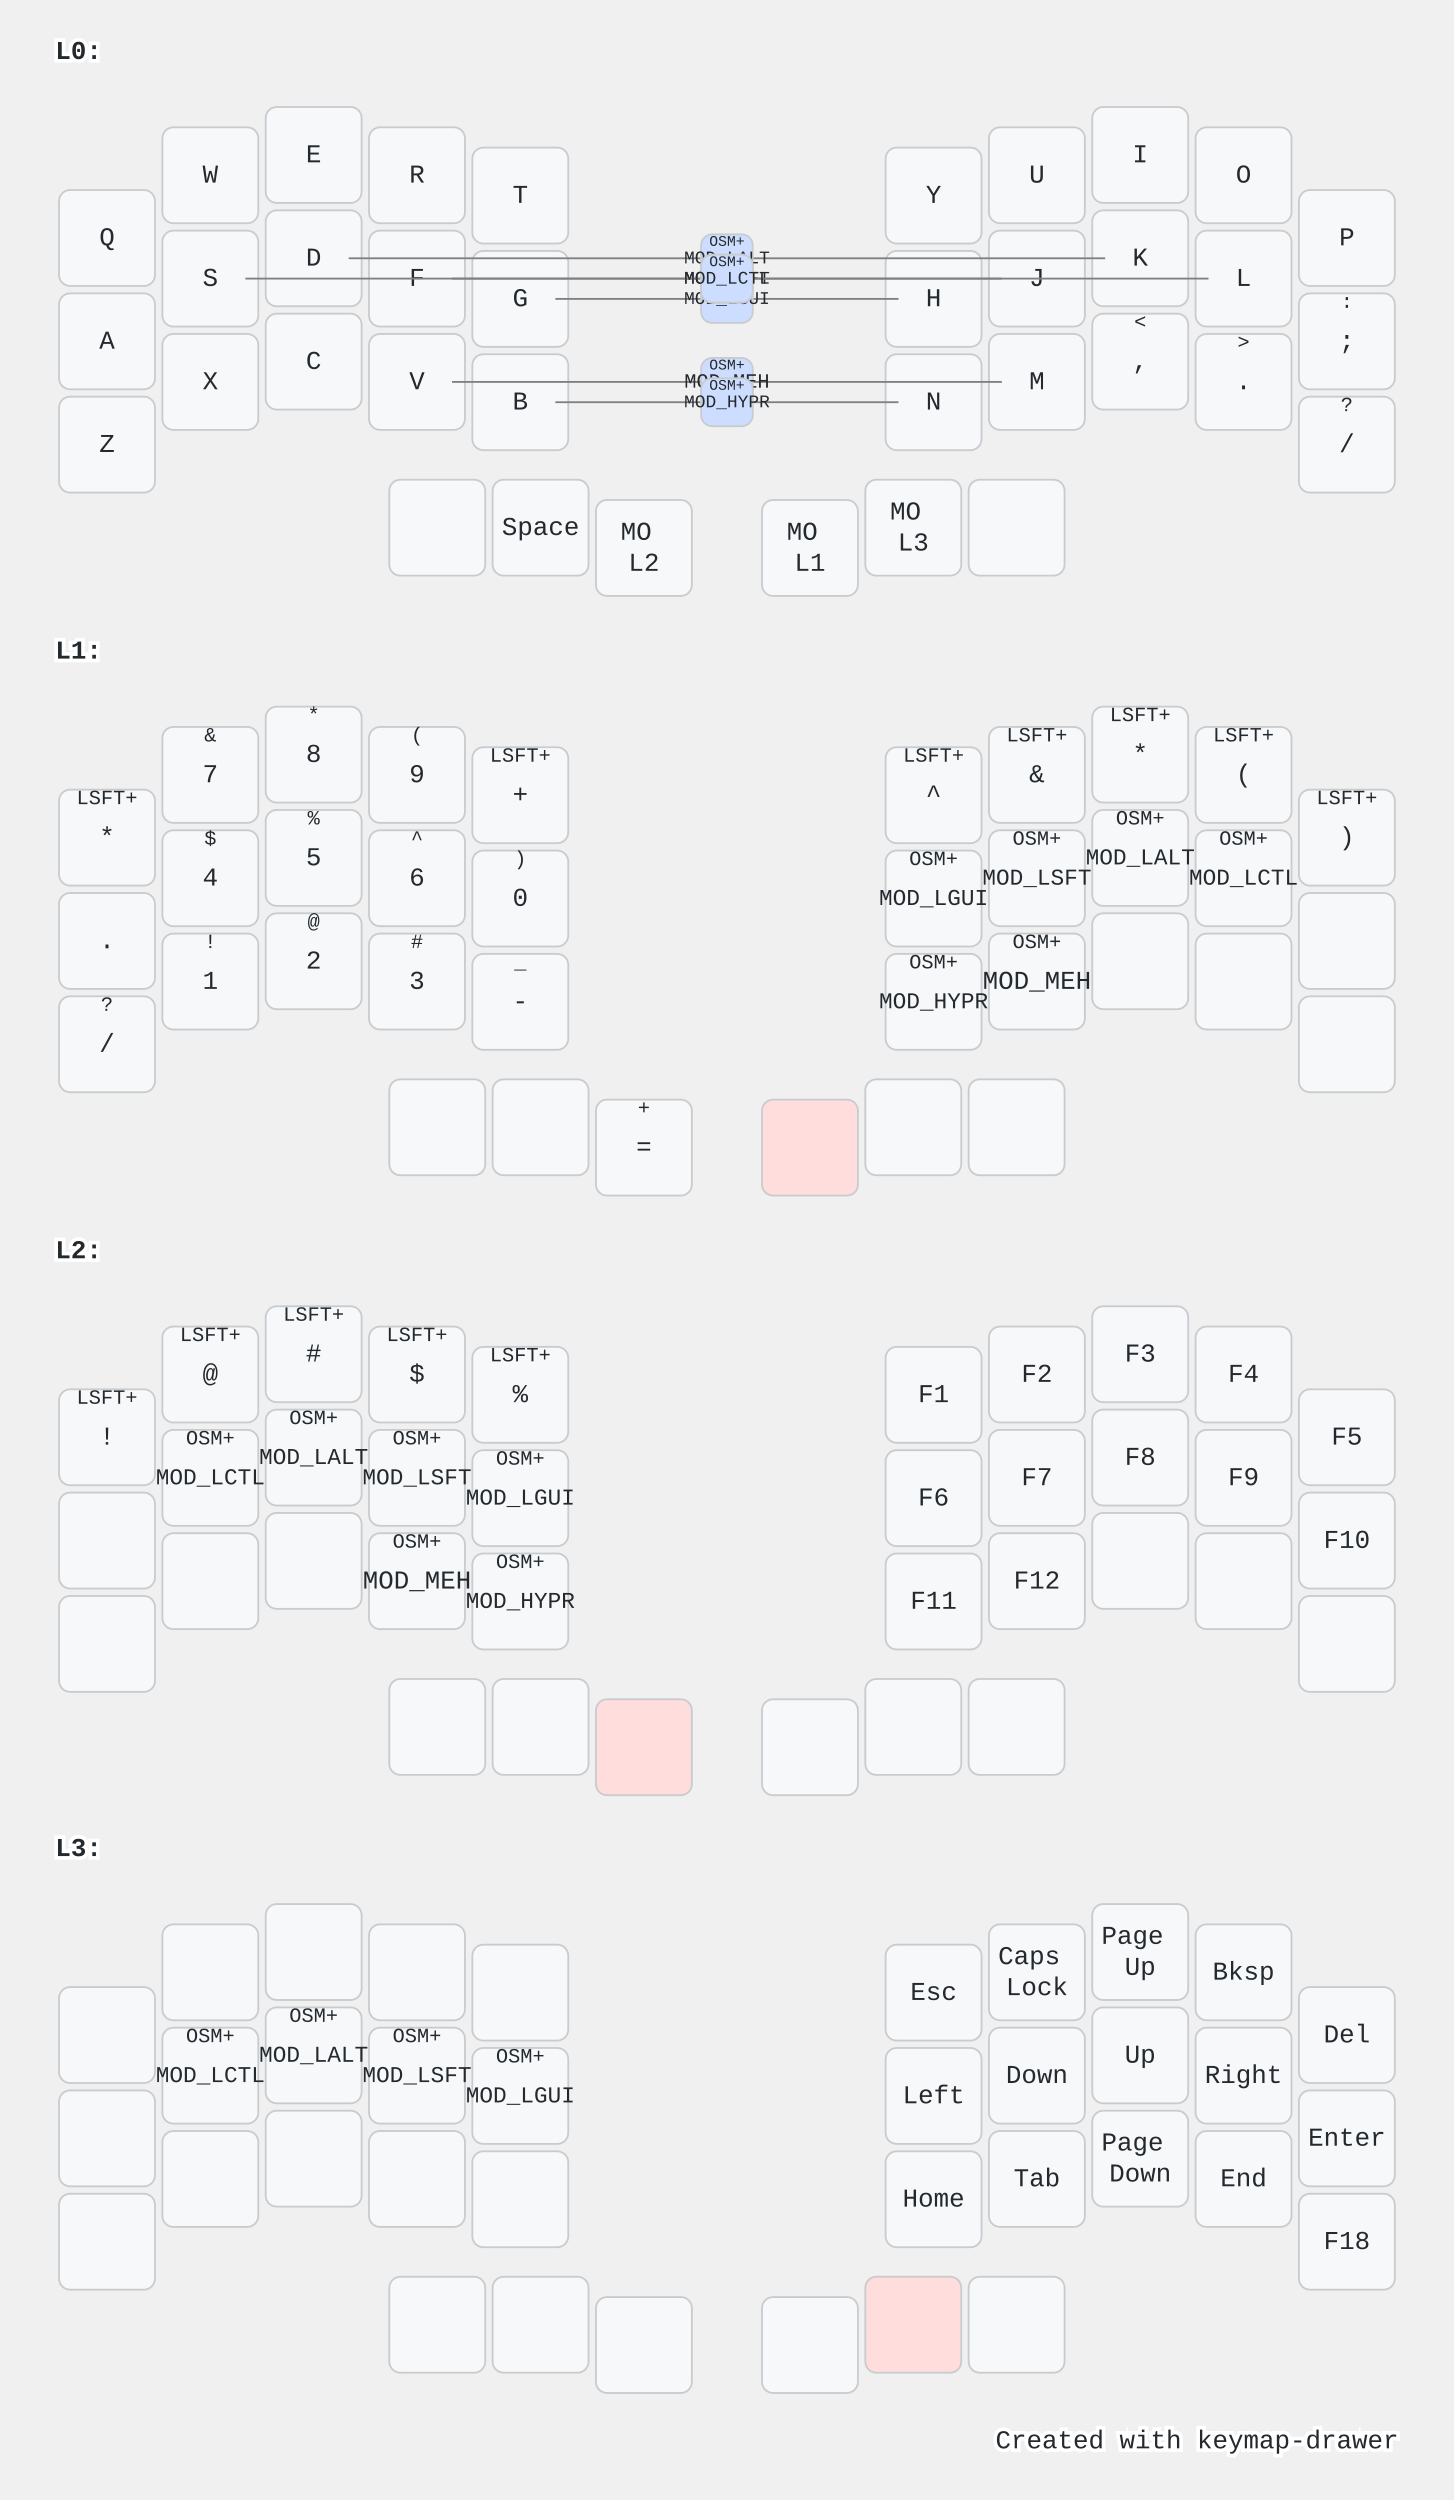
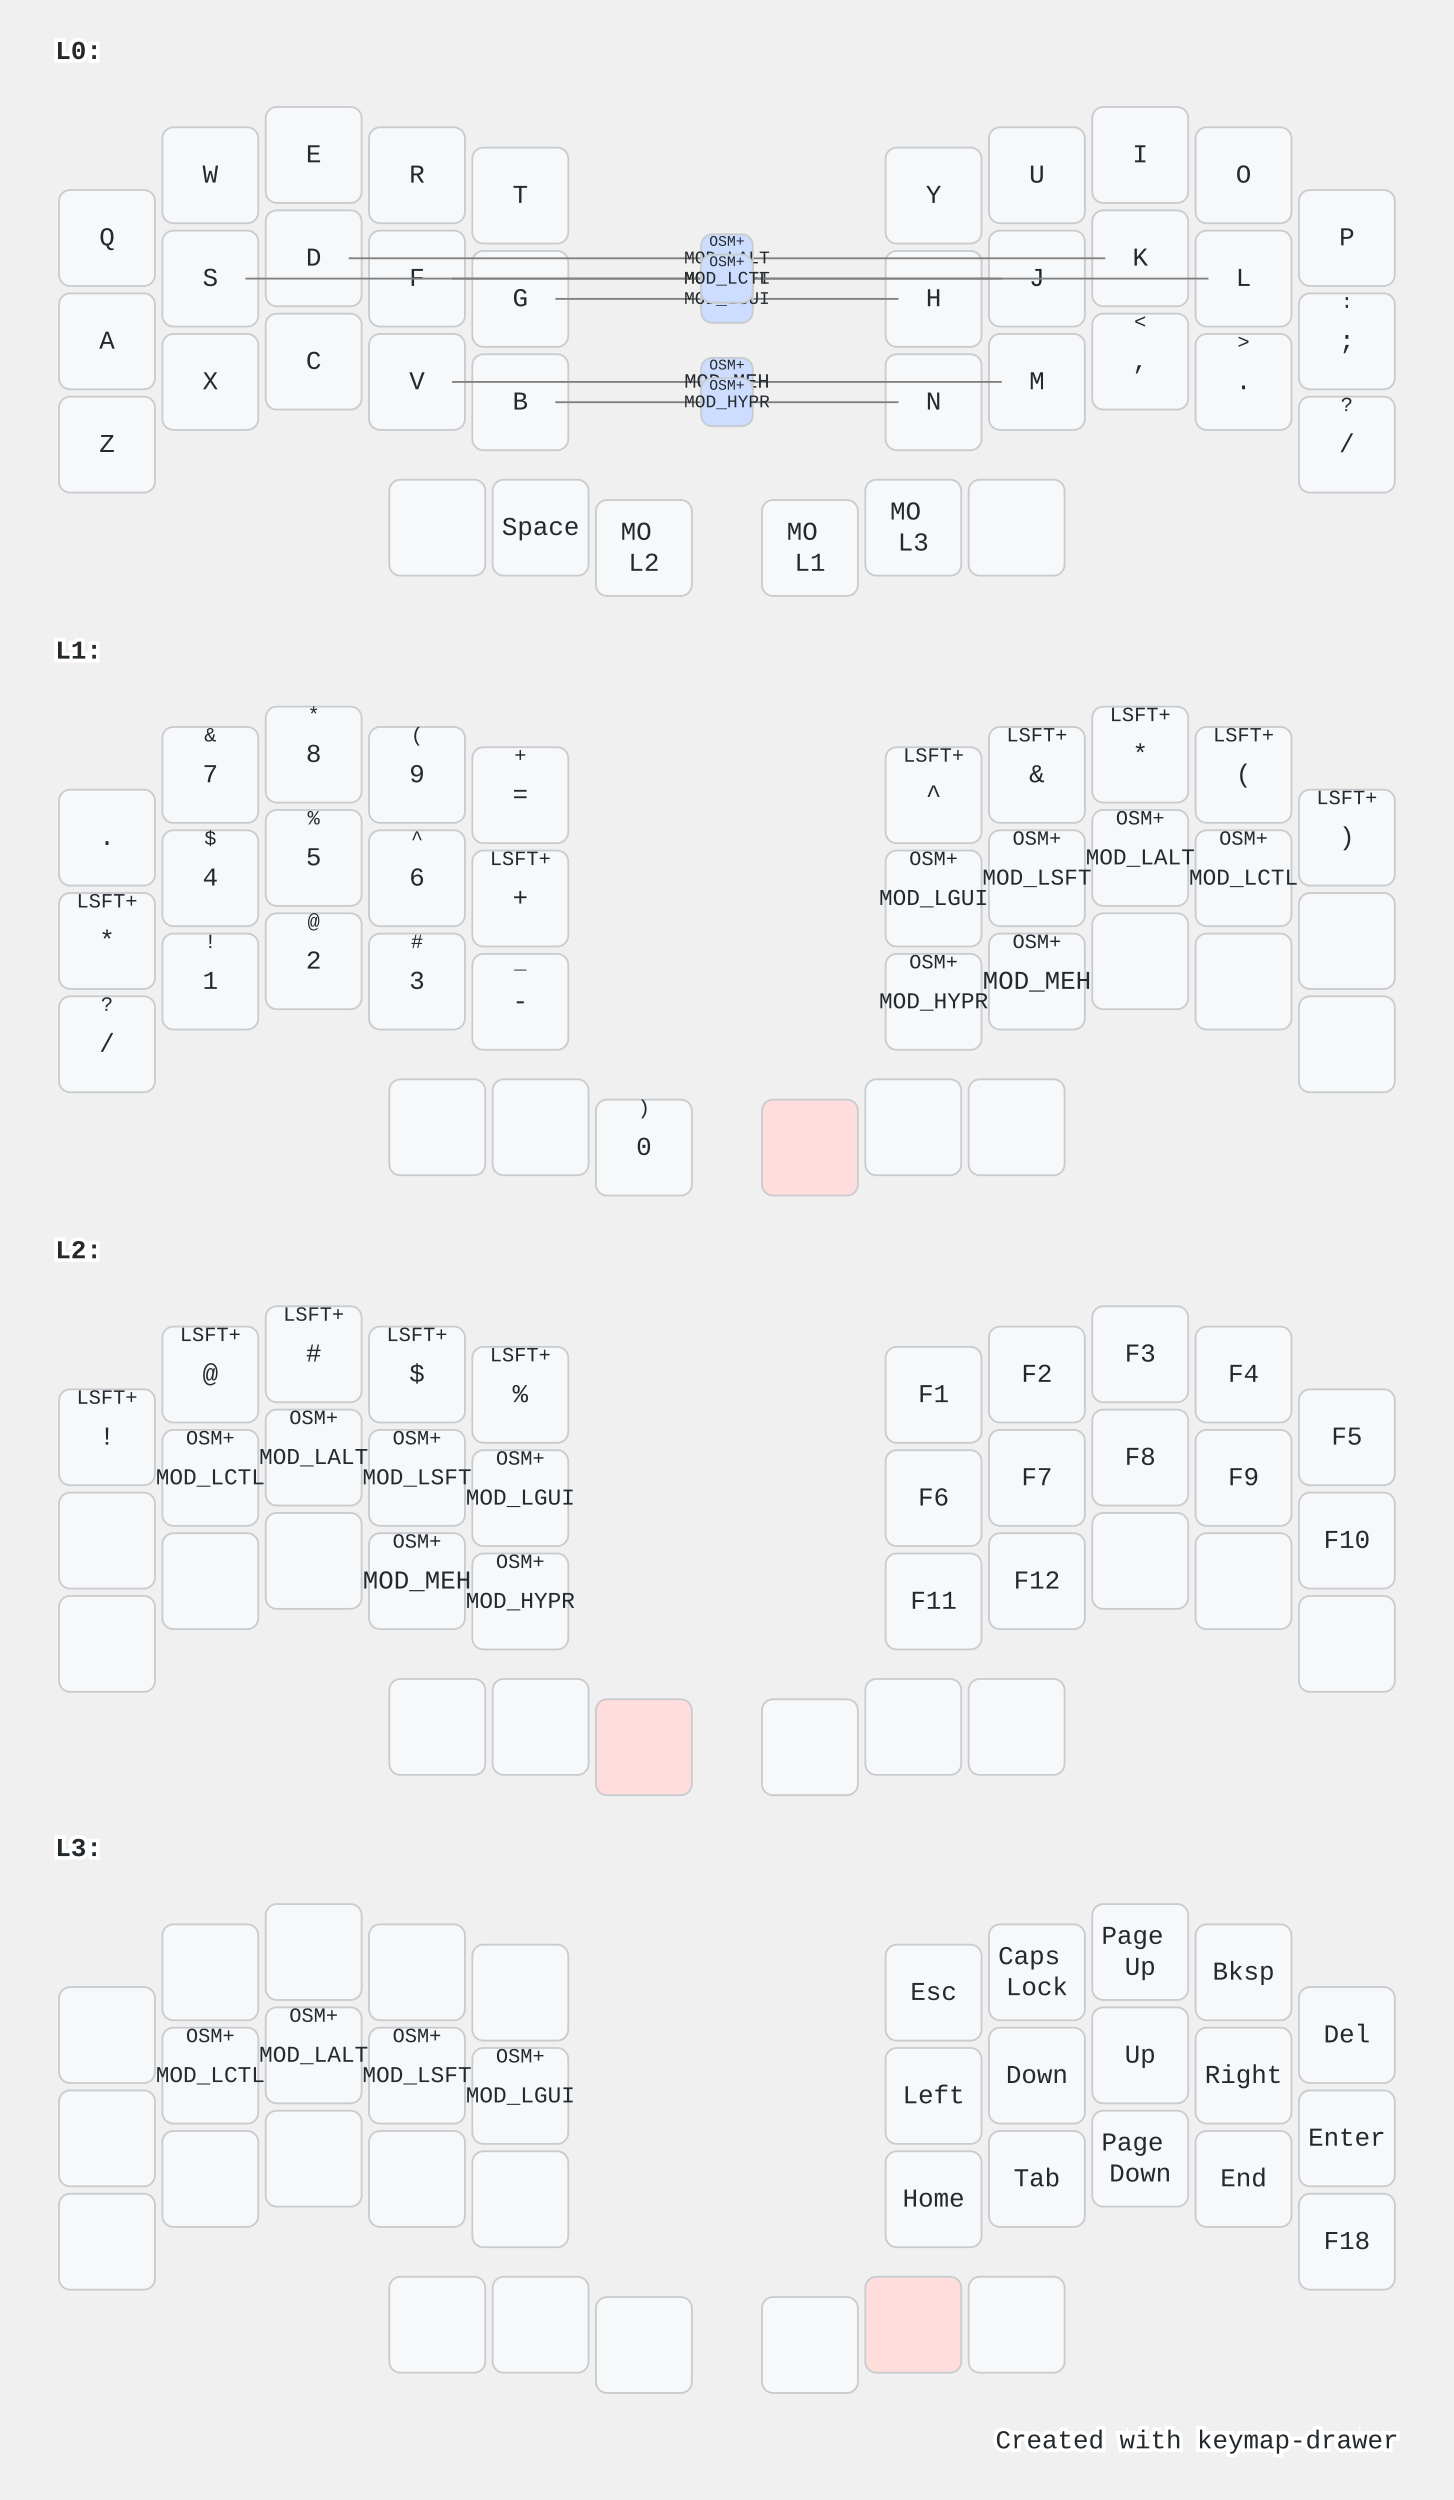
<svg xmlns="http://www.w3.org/2000/svg" width="788" height="1355" viewBox="0 0 788 1355" class="keymap">
  <style>/* inherit to force styles through use tags */
svg path {
    fill: inherit;
}

/* font and background color specifications */
svg.keymap {
    font-family: SFMono-Regular,Consolas,Liberation Mono,Menlo,monospace;
    font-size: 14px;
    font-kerning: normal;
    text-rendering: optimizeLegibility;
    fill: #24292e;
}

/* default key styling */
rect.key {
    fill: #f6f8fa;
}

rect.key, rect.combo {
    stroke: #c9cccf;
    stroke-width: 1;
}

/* default key side styling, only used is draw_key_sides is set */
rect.side {
    filter: brightness(90%);
}

/* color accent for combo boxes */
rect.combo, rect.combo-separate {
    fill: #cdf;
}

/* color accent for held keys */
rect.held, rect.combo.held {
    fill: #fdd;
}

/* color accent for ghost (optional) keys */
rect.ghost, rect.combo.ghost {
    stroke-dasharray: 4, 4;
    stroke-width: 2;
}

text {
    text-anchor: middle;
    dominant-baseline: middle;
}

/* styling for layer labels */
text.label {
    font-weight: bold;
    text-anchor: start;
    stroke: white;
    stroke-width: 4;
    paint-order: stroke;
}

/* styling for optional footer */
text.footer {
    text-anchor: end;
    dominant-baseline: auto;
    stroke: white;
    stroke-width: 4;
    paint-order: stroke;
}

/* styling for combo tap, and key non-tap label text */
text.combo, text.hold, text.shifted, text.left, text.right {
    font-size: 11px;
}

text.hold {
    text-anchor: middle;
    dominant-baseline: auto;
}

text.shifted {
    text-anchor: middle;
    dominant-baseline: hanging;
}

text.left {
    text-anchor: start;
}

text.right {
    text-anchor: end;
}

text.layer-activator {
    text-decoration: underline;
}

/* styling for hold/shifted label text in combo box */
text.combo.hold, text.combo.shifted, text.combo.left, text.combo.right {
    font-size: 8px;
}

/* lighter symbol for transparent keys */
text.trans {
    fill: #7b7e81;
}

/* styling for combo dendrons */
path.combo {
    stroke-width: 1;
    stroke: gray;
    fill: none;
}

/* Start Tabler Icons Cleanup */
/* cannot use height/width with glyphs */
.icon-tabler &gt; path {
    fill: inherit;
    stroke: inherit;
    stroke-width: 2;
}
/* hide tabler's default box */
.icon-tabler &gt; path[stroke="none"][fill="none"] {
    visibility: hidden;
}
/* End Tabler Icons Cleanup */

@media (prefers-color-scheme: dark) {
svg.keymap { fill: #d1d6db; }
rect.key { fill: #3f4750; }
rect.key, rect.combo { stroke: #60666c; }
rect.combo, rect.combo-separate { fill: #1f3d7a; }
rect.held, rect.combo.held { fill: #854747; }
text.label, text.footer { stroke: black; }
text.trans { fill: #7e8184; }
path.combo { stroke: #7f7f7f; }

}</style>
  <g transform="translate(30, 0)" class="layer-L0">
    <text x="0" y="28" class="label" id="L0">L0:</text>
    <g transform="translate(0, 56)">
      <g transform="translate(28, 73)" class="key keypos-0">
        <rect rx="6" ry="6" x="-26" y="-26" width="52" height="52" class="key" />
        <text x="0" y="0" class="key tap">Q</text>
      </g>
      <g transform="translate(84, 39)" class="key keypos-1">
        <rect rx="6" ry="6" x="-26" y="-26" width="52" height="52" class="key" />
        <text x="0" y="0" class="key tap">W</text>
      </g>
      <g transform="translate(140, 28)" class="key keypos-2">
        <rect rx="6" ry="6" x="-26" y="-26" width="52" height="52" class="key" />
        <text x="0" y="0" class="key tap">E</text>
      </g>
      <g transform="translate(196, 39)" class="key keypos-3">
        <rect rx="6" ry="6" x="-26" y="-26" width="52" height="52" class="key" />
        <text x="0" y="0" class="key tap">R</text>
      </g>
      <g transform="translate(252, 50)" class="key keypos-4">
        <rect rx="6" ry="6" x="-26" y="-26" width="52" height="52" class="key" />
        <text x="0" y="0" class="key tap">T</text>
      </g>
      <g transform="translate(476, 50)" class="key keypos-5">
        <rect rx="6" ry="6" x="-26" y="-26" width="52" height="52" class="key" />
        <text x="0" y="0" class="key tap">Y</text>
      </g>
      <g transform="translate(532, 39)" class="key keypos-6">
        <rect rx="6" ry="6" x="-26" y="-26" width="52" height="52" class="key" />
        <text x="0" y="0" class="key tap">U</text>
      </g>
      <g transform="translate(588, 28)" class="key keypos-7">
        <rect rx="6" ry="6" x="-26" y="-26" width="52" height="52" class="key" />
        <text x="0" y="0" class="key tap">I</text>
      </g>
      <g transform="translate(644, 39)" class="key keypos-8">
        <rect rx="6" ry="6" x="-26" y="-26" width="52" height="52" class="key" />
        <text x="0" y="0" class="key tap">O</text>
      </g>
      <g transform="translate(700, 73)" class="key keypos-9">
        <rect rx="6" ry="6" x="-26" y="-26" width="52" height="52" class="key" />
        <text x="0" y="0" class="key tap">P</text>
      </g>
      <g transform="translate(28, 129)" class="key keypos-10">
        <rect rx="6" ry="6" x="-26" y="-26" width="52" height="52" class="key" />
        <text x="0" y="0" class="key tap">A</text>
      </g>
      <g transform="translate(84, 95)" class="key keypos-11">
        <rect rx="6" ry="6" x="-26" y="-26" width="52" height="52" class="key" />
        <text x="0" y="0" class="key tap">S</text>
      </g>
      <g transform="translate(140, 84)" class="key keypos-12">
        <rect rx="6" ry="6" x="-26" y="-26" width="52" height="52" class="key" />
        <text x="0" y="0" class="key tap">D</text>
      </g>
      <g transform="translate(196, 95)" class="key keypos-13">
        <rect rx="6" ry="6" x="-26" y="-26" width="52" height="52" class="key" />
        <text x="0" y="0" class="key tap">F</text>
      </g>
      <g transform="translate(252, 106)" class="key keypos-14">
        <rect rx="6" ry="6" x="-26" y="-26" width="52" height="52" class="key" />
        <text x="0" y="0" class="key tap">G</text>
      </g>
      <g transform="translate(476, 106)" class="key keypos-15">
        <rect rx="6" ry="6" x="-26" y="-26" width="52" height="52" class="key" />
        <text x="0" y="0" class="key tap">H</text>
      </g>
      <g transform="translate(532, 95)" class="key keypos-16">
        <rect rx="6" ry="6" x="-26" y="-26" width="52" height="52" class="key" />
        <text x="0" y="0" class="key tap">J</text>
      </g>
      <g transform="translate(588, 84)" class="key keypos-17">
        <rect rx="6" ry="6" x="-26" y="-26" width="52" height="52" class="key" />
        <text x="0" y="0" class="key tap">K</text>
      </g>
      <g transform="translate(644, 95)" class="key keypos-18">
        <rect rx="6" ry="6" x="-26" y="-26" width="52" height="52" class="key" />
        <text x="0" y="0" class="key tap">L</text>
      </g>
      <g transform="translate(700, 129)" class="key keypos-19">
        <rect rx="6" ry="6" x="-26" y="-26" width="52" height="52" class="key" />
        <text x="0" y="0" class="key tap">;</text>
        <text x="0" y="-24" class="key shifted">:</text>
      </g>
      <g transform="translate(28, 185)" class="key keypos-20">
        <rect rx="6" ry="6" x="-26" y="-26" width="52" height="52" class="key" />
        <text x="0" y="0" class="key tap">Z</text>
      </g>
      <g transform="translate(84, 151)" class="key keypos-21">
        <rect rx="6" ry="6" x="-26" y="-26" width="52" height="52" class="key" />
        <text x="0" y="0" class="key tap">X</text>
      </g>
      <g transform="translate(140, 140)" class="key keypos-22">
        <rect rx="6" ry="6" x="-26" y="-26" width="52" height="52" class="key" />
        <text x="0" y="0" class="key tap">C</text>
      </g>
      <g transform="translate(196, 151)" class="key keypos-23">
        <rect rx="6" ry="6" x="-26" y="-26" width="52" height="52" class="key" />
        <text x="0" y="0" class="key tap">V</text>
      </g>
      <g transform="translate(252, 162)" class="key keypos-24">
        <rect rx="6" ry="6" x="-26" y="-26" width="52" height="52" class="key" />
        <text x="0" y="0" class="key tap">B</text>
      </g>
      <g transform="translate(476, 162)" class="key keypos-25">
        <rect rx="6" ry="6" x="-26" y="-26" width="52" height="52" class="key" />
        <text x="0" y="0" class="key tap">N</text>
      </g>
      <g transform="translate(532, 151)" class="key keypos-26">
        <rect rx="6" ry="6" x="-26" y="-26" width="52" height="52" class="key" />
        <text x="0" y="0" class="key tap">M</text>
      </g>
      <g transform="translate(588, 140)" class="key keypos-27">
        <rect rx="6" ry="6" x="-26" y="-26" width="52" height="52" class="key" />
        <text x="0" y="0" class="key tap">,</text>
        <text x="0" y="-24" class="key shifted">&lt;</text>
      </g>
      <g transform="translate(644, 151)" class="key keypos-28">
        <rect rx="6" ry="6" x="-26" y="-26" width="52" height="52" class="key" />
        <text x="0" y="0" class="key tap">.</text>
        <text x="0" y="-24" class="key shifted">&gt;</text>
      </g>
      <g transform="translate(700, 185)" class="key keypos-29">
        <rect rx="6" ry="6" x="-26" y="-26" width="52" height="52" class="key" />
        <text x="0" y="0" class="key tap">/</text>
        <text x="0" y="-24" class="key shifted">?</text>
      </g>
      <g transform="translate(207, 230)" class="key keypos-30">
        <rect rx="6" ry="6" x="-26" y="-26" width="52" height="52" class="key" />
      </g>
      <g transform="translate(263, 230)" class="key keypos-31">
        <rect rx="6" ry="6" x="-26" y="-26" width="52" height="52" class="key" />
        <text x="0" y="0" class="key tap">Space</text>
      </g>
      <g transform="translate(319, 241)" class="key keypos-32">
        <rect rx="6" ry="6" x="-26" y="-26" width="52" height="52" class="key" />
        <text x="0" y="0" class="key tap">
          <tspan x="0" dy="-0.6em">MO</tspan>
          <tspan x="0" dy="1.2em">L2</tspan>
        </text>
      </g>
      <g transform="translate(409, 241)" class="key keypos-33">
        <rect rx="6" ry="6" x="-26" y="-26" width="52" height="52" class="key" />
        <text x="0" y="0" class="key tap">
          <tspan x="0" dy="-0.6em">MO</tspan>
          <tspan x="0" dy="1.2em">L1</tspan>
        </text>
      </g>
      <g transform="translate(465, 230)" class="key keypos-34">
        <rect rx="6" ry="6" x="-26" y="-26" width="52" height="52" class="key" />
        <text x="0" y="0" class="key tap">
          <tspan x="0" dy="-0.6em">MO</tspan>
          <tspan x="0" dy="1.2em">L3</tspan>
        </text>
      </g>
      <g transform="translate(521, 230)" class="key keypos-35">
        <rect rx="6" ry="6" x="-26" y="-26" width="52" height="52" class="key" />
      </g>
      <g class="combo combopos-0">
        <path d="M364,106 l-93,0" class="combo" />
        <path d="M364,106 l93,0" class="combo" />
        <rect rx="6" ry="6" x="350" y="93" width="28" height="26" class="combo" />
        <text x="364" y="106" class="combo tap">
          <tspan style="font-size: 88%">MOD_LGUI</tspan>
        </text>
        <text x="364" y="95" class="combo shifted">OSM+</text>
      </g>
      <g class="combo combopos-1">
        <path d="M364,95 l-149,0" class="combo" />
        <path d="M364,95 l149,0" class="combo" />
        <rect rx="6" ry="6" x="350" y="82" width="28" height="26" class="combo" />
        <text x="364" y="95" class="combo tap">
          <tspan style="font-size: 88%">MOD_LSFT</tspan>
        </text>
        <text x="364" y="84" class="combo shifted">OSM+</text>
      </g>
      <g class="combo combopos-2">
        <path d="M364,84 l-205,0" class="combo" />
        <path d="M364,84 l205,0" class="combo" />
        <rect rx="6" ry="6" x="350" y="71" width="28" height="26" class="combo" />
        <text x="364" y="84" class="combo tap">
          <tspan style="font-size: 88%">MOD_LALT</tspan>
        </text>
        <text x="364" y="73" class="combo shifted">OSM+</text>
      </g>
      <g class="combo combopos-3">
        <path d="M364,95 l261,0" class="combo" />
        <path d="M364,95 l-261,0" class="combo" />
        <rect rx="6" ry="6" x="350" y="82" width="28" height="26" class="combo" />
        <text x="364" y="95" class="combo tap">
          <tspan style="font-size: 88%">MOD_LCTL</tspan>
        </text>
        <text x="364" y="84" class="combo shifted">OSM+</text>
      </g>
      <g class="combo combopos-4">
        <path d="M364,151 l-149,0" class="combo" />
        <path d="M364,151 l149,0" class="combo" />
        <rect rx="6" ry="6" x="350" y="138" width="28" height="26" class="combo" />
        <text x="364" y="151" class="combo tap">MOD_MEH</text>
        <text x="364" y="140" class="combo shifted">OSM+</text>
      </g>
      <g class="combo combopos-5">
        <path d="M364,162 l-93,0" class="combo" />
        <path d="M364,162 l93,0" class="combo" />
        <rect rx="6" ry="6" x="350" y="149" width="28" height="26" class="combo" />
        <text x="364" y="162" class="combo tap">
          <tspan style="font-size: 88%">MOD_HYPR</tspan>
        </text>
        <text x="364" y="151" class="combo shifted">OSM+</text>
      </g>
    </g>
  </g>
  <g transform="translate(30, 325)" class="layer-L1">
    <text x="0" y="28" class="label" id="L1">L1:</text>
    <g transform="translate(0, 56)">
      <g transform="translate(28, 73)" class="key keypos-0">
        <rect rx="6" ry="6" x="-26" y="-26" width="52" height="52" class="key" />
-         <text x="0" y="0" class="key tap">*</text>
-         <text x="0" y="-24" class="key shifted">LSFT+</text>
+         <text x="0" y="0" class="key tap">.</text>
      </g>
      <g transform="translate(84, 39)" class="key keypos-1">
        <rect rx="6" ry="6" x="-26" y="-26" width="52" height="52" class="key" />
        <text x="0" y="0" class="key tap">7</text>
        <text x="0" y="-24" class="key shifted">&amp;</text>
      </g>
      <g transform="translate(140, 28)" class="key keypos-2">
        <rect rx="6" ry="6" x="-26" y="-26" width="52" height="52" class="key" />
        <text x="0" y="0" class="key tap">8</text>
        <text x="0" y="-24" class="key shifted">*</text>
      </g>
      <g transform="translate(196, 39)" class="key keypos-3">
        <rect rx="6" ry="6" x="-26" y="-26" width="52" height="52" class="key" />
        <text x="0" y="0" class="key tap">9</text>
        <text x="0" y="-24" class="key shifted">(</text>
      </g>
      <g transform="translate(252, 50)" class="key keypos-4">
        <rect rx="6" ry="6" x="-26" y="-26" width="52" height="52" class="key" />
-         <text x="0" y="0" class="key tap">+</text>
-         <text x="0" y="-24" class="key shifted">LSFT+</text>
+         <text x="0" y="0" class="key tap">=</text>
+         <text x="0" y="-24" class="key shifted">+</text>
      </g>
      <g transform="translate(476, 50)" class="key keypos-5">
        <rect rx="6" ry="6" x="-26" y="-26" width="52" height="52" class="key" />
        <text x="0" y="0" class="key tap">^</text>
        <text x="0" y="-24" class="key shifted">LSFT+</text>
      </g>
      <g transform="translate(532, 39)" class="key keypos-6">
        <rect rx="6" ry="6" x="-26" y="-26" width="52" height="52" class="key" />
        <text x="0" y="0" class="key tap">&amp;</text>
        <text x="0" y="-24" class="key shifted">LSFT+</text>
      </g>
      <g transform="translate(588, 28)" class="key keypos-7">
        <rect rx="6" ry="6" x="-26" y="-26" width="52" height="52" class="key" />
        <text x="0" y="0" class="key tap">*</text>
        <text x="0" y="-24" class="key shifted">LSFT+</text>
      </g>
      <g transform="translate(644, 39)" class="key keypos-8">
        <rect rx="6" ry="6" x="-26" y="-26" width="52" height="52" class="key" />
        <text x="0" y="0" class="key tap">(</text>
        <text x="0" y="-24" class="key shifted">LSFT+</text>
      </g>
      <g transform="translate(700, 73)" class="key keypos-9">
        <rect rx="6" ry="6" x="-26" y="-26" width="52" height="52" class="key" />
        <text x="0" y="0" class="key tap">)</text>
        <text x="0" y="-24" class="key shifted">LSFT+</text>
      </g>
      <g transform="translate(28, 129)" class="key keypos-10">
        <rect rx="6" ry="6" x="-26" y="-26" width="52" height="52" class="key" />
-         <text x="0" y="0" class="key tap">.</text>
+         <text x="0" y="0" class="key tap">*</text>
+         <text x="0" y="-24" class="key shifted">LSFT+</text>
      </g>
      <g transform="translate(84, 95)" class="key keypos-11">
        <rect rx="6" ry="6" x="-26" y="-26" width="52" height="52" class="key" />
        <text x="0" y="0" class="key tap">4</text>
        <text x="0" y="-24" class="key shifted">$</text>
      </g>
      <g transform="translate(140, 84)" class="key keypos-12">
        <rect rx="6" ry="6" x="-26" y="-26" width="52" height="52" class="key" />
        <text x="0" y="0" class="key tap">5</text>
        <text x="0" y="-24" class="key shifted">%</text>
      </g>
      <g transform="translate(196, 95)" class="key keypos-13">
        <rect rx="6" ry="6" x="-26" y="-26" width="52" height="52" class="key" />
        <text x="0" y="0" class="key tap">6</text>
        <text x="0" y="-24" class="key shifted">^</text>
      </g>
      <g transform="translate(252, 106)" class="key keypos-14">
        <rect rx="6" ry="6" x="-26" y="-26" width="52" height="52" class="key" />
+         <text x="0" y="0" class="key tap">+</text>
+         <text x="0" y="-24" class="key shifted">LSFT+</text>
+       </g>
+       <g transform="translate(476, 106)" class="key keypos-15">
+         <rect rx="6" ry="6" x="-26" y="-26" width="52" height="52" class="key" />
+         <text x="0" y="0" class="key tap">
+           <tspan style="font-size: 88%">MOD_LGUI</tspan>
+         </text>
+         <text x="0" y="-24" class="key shifted">OSM+</text>
+       </g>
+       <g transform="translate(532, 95)" class="key keypos-16">
+         <rect rx="6" ry="6" x="-26" y="-26" width="52" height="52" class="key" />
+         <text x="0" y="0" class="key tap">
+           <tspan style="font-size: 88%">MOD_LSFT</tspan>
+         </text>
+         <text x="0" y="-24" class="key shifted">OSM+</text>
+       </g>
+       <g transform="translate(588, 84)" class="key keypos-17">
+         <rect rx="6" ry="6" x="-26" y="-26" width="52" height="52" class="key" />
+         <text x="0" y="0" class="key tap">
+           <tspan style="font-size: 88%">MOD_LALT</tspan>
+         </text>
+         <text x="0" y="-24" class="key shifted">OSM+</text>
+       </g>
+       <g transform="translate(644, 95)" class="key keypos-18">
+         <rect rx="6" ry="6" x="-26" y="-26" width="52" height="52" class="key" />
+         <text x="0" y="0" class="key tap">
+           <tspan style="font-size: 88%">MOD_LCTL</tspan>
+         </text>
+         <text x="0" y="-24" class="key shifted">OSM+</text>
+       </g>
+       <g transform="translate(700, 129)" class="key keypos-19">
+         <rect rx="6" ry="6" x="-26" y="-26" width="52" height="52" class="key" />
+       </g>
+       <g transform="translate(28, 185)" class="key keypos-20">
+         <rect rx="6" ry="6" x="-26" y="-26" width="52" height="52" class="key" />
+         <text x="0" y="0" class="key tap">/</text>
+         <text x="0" y="-24" class="key shifted">?</text>
+       </g>
+       <g transform="translate(84, 151)" class="key keypos-21">
+         <rect rx="6" ry="6" x="-26" y="-26" width="52" height="52" class="key" />
+         <text x="0" y="0" class="key tap">1</text>
+         <text x="0" y="-24" class="key shifted">!</text>
+       </g>
+       <g transform="translate(140, 140)" class="key keypos-22">
+         <rect rx="6" ry="6" x="-26" y="-26" width="52" height="52" class="key" />
+         <text x="0" y="0" class="key tap">2</text>
+         <text x="0" y="-24" class="key shifted">@</text>
+       </g>
+       <g transform="translate(196, 151)" class="key keypos-23">
+         <rect rx="6" ry="6" x="-26" y="-26" width="52" height="52" class="key" />
+         <text x="0" y="0" class="key tap">3</text>
+         <text x="0" y="-24" class="key shifted">#</text>
+       </g>
+       <g transform="translate(252, 162)" class="key keypos-24">
+         <rect rx="6" ry="6" x="-26" y="-26" width="52" height="52" class="key" />
+         <text x="0" y="0" class="key tap">-</text>
+         <text x="0" y="-24" class="key shifted">_</text>
+       </g>
+       <g transform="translate(476, 162)" class="key keypos-25">
+         <rect rx="6" ry="6" x="-26" y="-26" width="52" height="52" class="key" />
+         <text x="0" y="0" class="key tap">
+           <tspan style="font-size: 88%">MOD_HYPR</tspan>
+         </text>
+         <text x="0" y="-24" class="key shifted">OSM+</text>
+       </g>
+       <g transform="translate(532, 151)" class="key keypos-26">
+         <rect rx="6" ry="6" x="-26" y="-26" width="52" height="52" class="key" />
+         <text x="0" y="0" class="key tap">MOD_MEH</text>
+         <text x="0" y="-24" class="key shifted">OSM+</text>
+       </g>
+       <g transform="translate(588, 140)" class="key keypos-27">
+         <rect rx="6" ry="6" x="-26" y="-26" width="52" height="52" class="key" />
+       </g>
+       <g transform="translate(644, 151)" class="key keypos-28">
+         <rect rx="6" ry="6" x="-26" y="-26" width="52" height="52" class="key" />
+       </g>
+       <g transform="translate(700, 185)" class="key keypos-29">
+         <rect rx="6" ry="6" x="-26" y="-26" width="52" height="52" class="key" />
+       </g>
+       <g transform="translate(207, 230)" class="key keypos-30">
+         <rect rx="6" ry="6" x="-26" y="-26" width="52" height="52" class="key" />
+       </g>
+       <g transform="translate(263, 230)" class="key keypos-31">
+         <rect rx="6" ry="6" x="-26" y="-26" width="52" height="52" class="key" />
+       </g>
+       <g transform="translate(319, 241)" class="key keypos-32">
+         <rect rx="6" ry="6" x="-26" y="-26" width="52" height="52" class="key" />
        <text x="0" y="0" class="key tap">0</text>
        <text x="0" y="-24" class="key shifted">)</text>
-       </g>
-       <g transform="translate(476, 106)" class="key keypos-15">
-         <rect rx="6" ry="6" x="-26" y="-26" width="52" height="52" class="key" />
-         <text x="0" y="0" class="key tap">
-           <tspan style="font-size: 88%">MOD_LGUI</tspan>
-         </text>
-         <text x="0" y="-24" class="key shifted">OSM+</text>
-       </g>
-       <g transform="translate(532, 95)" class="key keypos-16">
-         <rect rx="6" ry="6" x="-26" y="-26" width="52" height="52" class="key" />
-         <text x="0" y="0" class="key tap">
-           <tspan style="font-size: 88%">MOD_LSFT</tspan>
-         </text>
-         <text x="0" y="-24" class="key shifted">OSM+</text>
-       </g>
-       <g transform="translate(588, 84)" class="key keypos-17">
-         <rect rx="6" ry="6" x="-26" y="-26" width="52" height="52" class="key" />
-         <text x="0" y="0" class="key tap">
-           <tspan style="font-size: 88%">MOD_LALT</tspan>
-         </text>
-         <text x="0" y="-24" class="key shifted">OSM+</text>
-       </g>
-       <g transform="translate(644, 95)" class="key keypos-18">
-         <rect rx="6" ry="6" x="-26" y="-26" width="52" height="52" class="key" />
-         <text x="0" y="0" class="key tap">
-           <tspan style="font-size: 88%">MOD_LCTL</tspan>
-         </text>
-         <text x="0" y="-24" class="key shifted">OSM+</text>
-       </g>
-       <g transform="translate(700, 129)" class="key keypos-19">
-         <rect rx="6" ry="6" x="-26" y="-26" width="52" height="52" class="key" />
-       </g>
-       <g transform="translate(28, 185)" class="key keypos-20">
-         <rect rx="6" ry="6" x="-26" y="-26" width="52" height="52" class="key" />
-         <text x="0" y="0" class="key tap">/</text>
-         <text x="0" y="-24" class="key shifted">?</text>
-       </g>
-       <g transform="translate(84, 151)" class="key keypos-21">
-         <rect rx="6" ry="6" x="-26" y="-26" width="52" height="52" class="key" />
-         <text x="0" y="0" class="key tap">1</text>
-         <text x="0" y="-24" class="key shifted">!</text>
-       </g>
-       <g transform="translate(140, 140)" class="key keypos-22">
-         <rect rx="6" ry="6" x="-26" y="-26" width="52" height="52" class="key" />
-         <text x="0" y="0" class="key tap">2</text>
-         <text x="0" y="-24" class="key shifted">@</text>
-       </g>
-       <g transform="translate(196, 151)" class="key keypos-23">
-         <rect rx="6" ry="6" x="-26" y="-26" width="52" height="52" class="key" />
-         <text x="0" y="0" class="key tap">3</text>
-         <text x="0" y="-24" class="key shifted">#</text>
-       </g>
-       <g transform="translate(252, 162)" class="key keypos-24">
-         <rect rx="6" ry="6" x="-26" y="-26" width="52" height="52" class="key" />
-         <text x="0" y="0" class="key tap">-</text>
-         <text x="0" y="-24" class="key shifted">_</text>
-       </g>
-       <g transform="translate(476, 162)" class="key keypos-25">
-         <rect rx="6" ry="6" x="-26" y="-26" width="52" height="52" class="key" />
-         <text x="0" y="0" class="key tap">
-           <tspan style="font-size: 88%">MOD_HYPR</tspan>
-         </text>
-         <text x="0" y="-24" class="key shifted">OSM+</text>
-       </g>
-       <g transform="translate(532, 151)" class="key keypos-26">
-         <rect rx="6" ry="6" x="-26" y="-26" width="52" height="52" class="key" />
-         <text x="0" y="0" class="key tap">MOD_MEH</text>
-         <text x="0" y="-24" class="key shifted">OSM+</text>
-       </g>
-       <g transform="translate(588, 140)" class="key keypos-27">
-         <rect rx="6" ry="6" x="-26" y="-26" width="52" height="52" class="key" />
-       </g>
-       <g transform="translate(644, 151)" class="key keypos-28">
-         <rect rx="6" ry="6" x="-26" y="-26" width="52" height="52" class="key" />
-       </g>
-       <g transform="translate(700, 185)" class="key keypos-29">
-         <rect rx="6" ry="6" x="-26" y="-26" width="52" height="52" class="key" />
-       </g>
-       <g transform="translate(207, 230)" class="key keypos-30">
-         <rect rx="6" ry="6" x="-26" y="-26" width="52" height="52" class="key" />
-       </g>
-       <g transform="translate(263, 230)" class="key keypos-31">
-         <rect rx="6" ry="6" x="-26" y="-26" width="52" height="52" class="key" />
-       </g>
-       <g transform="translate(319, 241)" class="key keypos-32">
-         <rect rx="6" ry="6" x="-26" y="-26" width="52" height="52" class="key" />
-         <text x="0" y="0" class="key tap">=</text>
-         <text x="0" y="-24" class="key shifted">+</text>
      </g>
      <g transform="translate(409, 241)" class="key held keypos-33">
        <rect rx="6" ry="6" x="-26" y="-26" width="52" height="52" class="key held" />
      </g>
      <g transform="translate(465, 230)" class="key keypos-34">
        <rect rx="6" ry="6" x="-26" y="-26" width="52" height="52" class="key" />
      </g>
      <g transform="translate(521, 230)" class="key keypos-35">
        <rect rx="6" ry="6" x="-26" y="-26" width="52" height="52" class="key" />
      </g>
    </g>
  </g>
  <g transform="translate(30, 650)" class="layer-L2">
    <text x="0" y="28" class="label" id="L2">L2:</text>
    <g transform="translate(0, 56)">
      <g transform="translate(28, 73)" class="key keypos-0">
        <rect rx="6" ry="6" x="-26" y="-26" width="52" height="52" class="key" />
        <text x="0" y="0" class="key tap">!</text>
        <text x="0" y="-24" class="key shifted">LSFT+</text>
      </g>
      <g transform="translate(84, 39)" class="key keypos-1">
        <rect rx="6" ry="6" x="-26" y="-26" width="52" height="52" class="key" />
        <text x="0" y="0" class="key tap">@</text>
        <text x="0" y="-24" class="key shifted">LSFT+</text>
      </g>
      <g transform="translate(140, 28)" class="key keypos-2">
        <rect rx="6" ry="6" x="-26" y="-26" width="52" height="52" class="key" />
        <text x="0" y="0" class="key tap">#</text>
        <text x="0" y="-24" class="key shifted">LSFT+</text>
      </g>
      <g transform="translate(196, 39)" class="key keypos-3">
        <rect rx="6" ry="6" x="-26" y="-26" width="52" height="52" class="key" />
        <text x="0" y="0" class="key tap">$</text>
        <text x="0" y="-24" class="key shifted">LSFT+</text>
      </g>
      <g transform="translate(252, 50)" class="key keypos-4">
        <rect rx="6" ry="6" x="-26" y="-26" width="52" height="52" class="key" />
        <text x="0" y="0" class="key tap">%</text>
        <text x="0" y="-24" class="key shifted">LSFT+</text>
      </g>
      <g transform="translate(476, 50)" class="key keypos-5">
        <rect rx="6" ry="6" x="-26" y="-26" width="52" height="52" class="key" />
        <text x="0" y="0" class="key tap">F1</text>
      </g>
      <g transform="translate(532, 39)" class="key keypos-6">
        <rect rx="6" ry="6" x="-26" y="-26" width="52" height="52" class="key" />
        <text x="0" y="0" class="key tap">F2</text>
      </g>
      <g transform="translate(588, 28)" class="key keypos-7">
        <rect rx="6" ry="6" x="-26" y="-26" width="52" height="52" class="key" />
        <text x="0" y="0" class="key tap">F3</text>
      </g>
      <g transform="translate(644, 39)" class="key keypos-8">
        <rect rx="6" ry="6" x="-26" y="-26" width="52" height="52" class="key" />
        <text x="0" y="0" class="key tap">F4</text>
      </g>
      <g transform="translate(700, 73)" class="key keypos-9">
        <rect rx="6" ry="6" x="-26" y="-26" width="52" height="52" class="key" />
        <text x="0" y="0" class="key tap">F5</text>
      </g>
      <g transform="translate(28, 129)" class="key keypos-10">
        <rect rx="6" ry="6" x="-26" y="-26" width="52" height="52" class="key" />
      </g>
      <g transform="translate(84, 95)" class="key keypos-11">
        <rect rx="6" ry="6" x="-26" y="-26" width="52" height="52" class="key" />
        <text x="0" y="0" class="key tap">
          <tspan style="font-size: 88%">MOD_LCTL</tspan>
        </text>
        <text x="0" y="-24" class="key shifted">OSM+</text>
      </g>
      <g transform="translate(140, 84)" class="key keypos-12">
        <rect rx="6" ry="6" x="-26" y="-26" width="52" height="52" class="key" />
        <text x="0" y="0" class="key tap">
          <tspan style="font-size: 88%">MOD_LALT</tspan>
        </text>
        <text x="0" y="-24" class="key shifted">OSM+</text>
      </g>
      <g transform="translate(196, 95)" class="key keypos-13">
        <rect rx="6" ry="6" x="-26" y="-26" width="52" height="52" class="key" />
        <text x="0" y="0" class="key tap">
          <tspan style="font-size: 88%">MOD_LSFT</tspan>
        </text>
        <text x="0" y="-24" class="key shifted">OSM+</text>
      </g>
      <g transform="translate(252, 106)" class="key keypos-14">
        <rect rx="6" ry="6" x="-26" y="-26" width="52" height="52" class="key" />
        <text x="0" y="0" class="key tap">
          <tspan style="font-size: 88%">MOD_LGUI</tspan>
        </text>
        <text x="0" y="-24" class="key shifted">OSM+</text>
      </g>
      <g transform="translate(476, 106)" class="key keypos-15">
        <rect rx="6" ry="6" x="-26" y="-26" width="52" height="52" class="key" />
        <text x="0" y="0" class="key tap">F6</text>
      </g>
      <g transform="translate(532, 95)" class="key keypos-16">
        <rect rx="6" ry="6" x="-26" y="-26" width="52" height="52" class="key" />
        <text x="0" y="0" class="key tap">F7</text>
      </g>
      <g transform="translate(588, 84)" class="key keypos-17">
        <rect rx="6" ry="6" x="-26" y="-26" width="52" height="52" class="key" />
        <text x="0" y="0" class="key tap">F8</text>
      </g>
      <g transform="translate(644, 95)" class="key keypos-18">
        <rect rx="6" ry="6" x="-26" y="-26" width="52" height="52" class="key" />
        <text x="0" y="0" class="key tap">F9</text>
      </g>
      <g transform="translate(700, 129)" class="key keypos-19">
        <rect rx="6" ry="6" x="-26" y="-26" width="52" height="52" class="key" />
        <text x="0" y="0" class="key tap">F10</text>
      </g>
      <g transform="translate(28, 185)" class="key keypos-20">
        <rect rx="6" ry="6" x="-26" y="-26" width="52" height="52" class="key" />
      </g>
      <g transform="translate(84, 151)" class="key keypos-21">
        <rect rx="6" ry="6" x="-26" y="-26" width="52" height="52" class="key" />
      </g>
      <g transform="translate(140, 140)" class="key keypos-22">
        <rect rx="6" ry="6" x="-26" y="-26" width="52" height="52" class="key" />
      </g>
      <g transform="translate(196, 151)" class="key keypos-23">
        <rect rx="6" ry="6" x="-26" y="-26" width="52" height="52" class="key" />
        <text x="0" y="0" class="key tap">MOD_MEH</text>
        <text x="0" y="-24" class="key shifted">OSM+</text>
      </g>
      <g transform="translate(252, 162)" class="key keypos-24">
        <rect rx="6" ry="6" x="-26" y="-26" width="52" height="52" class="key" />
        <text x="0" y="0" class="key tap">
          <tspan style="font-size: 88%">MOD_HYPR</tspan>
        </text>
        <text x="0" y="-24" class="key shifted">OSM+</text>
      </g>
      <g transform="translate(476, 162)" class="key keypos-25">
        <rect rx="6" ry="6" x="-26" y="-26" width="52" height="52" class="key" />
        <text x="0" y="0" class="key tap">F11</text>
      </g>
      <g transform="translate(532, 151)" class="key keypos-26">
        <rect rx="6" ry="6" x="-26" y="-26" width="52" height="52" class="key" />
        <text x="0" y="0" class="key tap">F12</text>
      </g>
      <g transform="translate(588, 140)" class="key keypos-27">
        <rect rx="6" ry="6" x="-26" y="-26" width="52" height="52" class="key" />
      </g>
      <g transform="translate(644, 151)" class="key keypos-28">
        <rect rx="6" ry="6" x="-26" y="-26" width="52" height="52" class="key" />
      </g>
      <g transform="translate(700, 185)" class="key keypos-29">
        <rect rx="6" ry="6" x="-26" y="-26" width="52" height="52" class="key" />
      </g>
      <g transform="translate(207, 230)" class="key keypos-30">
        <rect rx="6" ry="6" x="-26" y="-26" width="52" height="52" class="key" />
      </g>
      <g transform="translate(263, 230)" class="key keypos-31">
        <rect rx="6" ry="6" x="-26" y="-26" width="52" height="52" class="key" />
      </g>
      <g transform="translate(319, 241)" class="key held keypos-32">
        <rect rx="6" ry="6" x="-26" y="-26" width="52" height="52" class="key held" />
      </g>
      <g transform="translate(409, 241)" class="key keypos-33">
        <rect rx="6" ry="6" x="-26" y="-26" width="52" height="52" class="key" />
      </g>
      <g transform="translate(465, 230)" class="key keypos-34">
        <rect rx="6" ry="6" x="-26" y="-26" width="52" height="52" class="key" />
      </g>
      <g transform="translate(521, 230)" class="key keypos-35">
        <rect rx="6" ry="6" x="-26" y="-26" width="52" height="52" class="key" />
      </g>
    </g>
  </g>
  <g transform="translate(30, 974)" class="layer-L3">
    <text x="0" y="28" class="label" id="L3">L3:</text>
    <g transform="translate(0, 56)">
      <g transform="translate(28, 73)" class="key keypos-0">
        <rect rx="6" ry="6" x="-26" y="-26" width="52" height="52" class="key" />
      </g>
      <g transform="translate(84, 39)" class="key keypos-1">
        <rect rx="6" ry="6" x="-26" y="-26" width="52" height="52" class="key" />
      </g>
      <g transform="translate(140, 28)" class="key keypos-2">
        <rect rx="6" ry="6" x="-26" y="-26" width="52" height="52" class="key" />
      </g>
      <g transform="translate(196, 39)" class="key keypos-3">
        <rect rx="6" ry="6" x="-26" y="-26" width="52" height="52" class="key" />
      </g>
      <g transform="translate(252, 50)" class="key keypos-4">
        <rect rx="6" ry="6" x="-26" y="-26" width="52" height="52" class="key" />
      </g>
      <g transform="translate(476, 50)" class="key keypos-5">
        <rect rx="6" ry="6" x="-26" y="-26" width="52" height="52" class="key" />
        <text x="0" y="0" class="key tap">Esc</text>
      </g>
      <g transform="translate(532, 39)" class="key keypos-6">
        <rect rx="6" ry="6" x="-26" y="-26" width="52" height="52" class="key" />
        <text x="0" y="0" class="key tap">
          <tspan x="0" dy="-0.6em">Caps</tspan>
          <tspan x="0" dy="1.2em">Lock</tspan>
        </text>
      </g>
      <g transform="translate(588, 28)" class="key keypos-7">
        <rect rx="6" ry="6" x="-26" y="-26" width="52" height="52" class="key" />
        <text x="0" y="0" class="key tap">
          <tspan x="0" dy="-0.6em">Page</tspan>
          <tspan x="0" dy="1.2em">Up</tspan>
        </text>
      </g>
      <g transform="translate(644, 39)" class="key keypos-8">
        <rect rx="6" ry="6" x="-26" y="-26" width="52" height="52" class="key" />
        <text x="0" y="0" class="key tap">Bksp</text>
      </g>
      <g transform="translate(700, 73)" class="key keypos-9">
        <rect rx="6" ry="6" x="-26" y="-26" width="52" height="52" class="key" />
        <text x="0" y="0" class="key tap">Del</text>
      </g>
      <g transform="translate(28, 129)" class="key keypos-10">
        <rect rx="6" ry="6" x="-26" y="-26" width="52" height="52" class="key" />
      </g>
      <g transform="translate(84, 95)" class="key keypos-11">
        <rect rx="6" ry="6" x="-26" y="-26" width="52" height="52" class="key" />
        <text x="0" y="0" class="key tap">
          <tspan style="font-size: 88%">MOD_LCTL</tspan>
        </text>
        <text x="0" y="-24" class="key shifted">OSM+</text>
      </g>
      <g transform="translate(140, 84)" class="key keypos-12">
        <rect rx="6" ry="6" x="-26" y="-26" width="52" height="52" class="key" />
        <text x="0" y="0" class="key tap">
          <tspan style="font-size: 88%">MOD_LALT</tspan>
        </text>
        <text x="0" y="-24" class="key shifted">OSM+</text>
      </g>
      <g transform="translate(196, 95)" class="key keypos-13">
        <rect rx="6" ry="6" x="-26" y="-26" width="52" height="52" class="key" />
        <text x="0" y="0" class="key tap">
          <tspan style="font-size: 88%">MOD_LSFT</tspan>
        </text>
        <text x="0" y="-24" class="key shifted">OSM+</text>
      </g>
      <g transform="translate(252, 106)" class="key keypos-14">
        <rect rx="6" ry="6" x="-26" y="-26" width="52" height="52" class="key" />
        <text x="0" y="0" class="key tap">
          <tspan style="font-size: 88%">MOD_LGUI</tspan>
        </text>
        <text x="0" y="-24" class="key shifted">OSM+</text>
      </g>
      <g transform="translate(476, 106)" class="key keypos-15">
        <rect rx="6" ry="6" x="-26" y="-26" width="52" height="52" class="key" />
        <text x="0" y="0" class="key tap">Left</text>
      </g>
      <g transform="translate(532, 95)" class="key keypos-16">
        <rect rx="6" ry="6" x="-26" y="-26" width="52" height="52" class="key" />
        <text x="0" y="0" class="key tap">Down</text>
      </g>
      <g transform="translate(588, 84)" class="key keypos-17">
        <rect rx="6" ry="6" x="-26" y="-26" width="52" height="52" class="key" />
        <text x="0" y="0" class="key tap">Up</text>
      </g>
      <g transform="translate(644, 95)" class="key keypos-18">
        <rect rx="6" ry="6" x="-26" y="-26" width="52" height="52" class="key" />
        <text x="0" y="0" class="key tap">Right</text>
      </g>
      <g transform="translate(700, 129)" class="key keypos-19">
        <rect rx="6" ry="6" x="-26" y="-26" width="52" height="52" class="key" />
        <text x="0" y="0" class="key tap">Enter</text>
      </g>
      <g transform="translate(28, 185)" class="key keypos-20">
        <rect rx="6" ry="6" x="-26" y="-26" width="52" height="52" class="key" />
      </g>
      <g transform="translate(84, 151)" class="key keypos-21">
        <rect rx="6" ry="6" x="-26" y="-26" width="52" height="52" class="key" />
      </g>
      <g transform="translate(140, 140)" class="key keypos-22">
        <rect rx="6" ry="6" x="-26" y="-26" width="52" height="52" class="key" />
      </g>
      <g transform="translate(196, 151)" class="key keypos-23">
        <rect rx="6" ry="6" x="-26" y="-26" width="52" height="52" class="key" />
      </g>
      <g transform="translate(252, 162)" class="key keypos-24">
        <rect rx="6" ry="6" x="-26" y="-26" width="52" height="52" class="key" />
      </g>
      <g transform="translate(476, 162)" class="key keypos-25">
        <rect rx="6" ry="6" x="-26" y="-26" width="52" height="52" class="key" />
        <text x="0" y="0" class="key tap">Home</text>
      </g>
      <g transform="translate(532, 151)" class="key keypos-26">
        <rect rx="6" ry="6" x="-26" y="-26" width="52" height="52" class="key" />
        <text x="0" y="0" class="key tap">Tab</text>
      </g>
      <g transform="translate(588, 140)" class="key keypos-27">
        <rect rx="6" ry="6" x="-26" y="-26" width="52" height="52" class="key" />
        <text x="0" y="0" class="key tap">
          <tspan x="0" dy="-0.6em">Page</tspan>
          <tspan x="0" dy="1.2em">Down</tspan>
        </text>
      </g>
      <g transform="translate(644, 151)" class="key keypos-28">
        <rect rx="6" ry="6" x="-26" y="-26" width="52" height="52" class="key" />
        <text x="0" y="0" class="key tap">End</text>
      </g>
      <g transform="translate(700, 185)" class="key keypos-29">
        <rect rx="6" ry="6" x="-26" y="-26" width="52" height="52" class="key" />
        <text x="0" y="0" class="key tap">F18</text>
      </g>
      <g transform="translate(207, 230)" class="key keypos-30">
        <rect rx="6" ry="6" x="-26" y="-26" width="52" height="52" class="key" />
      </g>
      <g transform="translate(263, 230)" class="key keypos-31">
        <rect rx="6" ry="6" x="-26" y="-26" width="52" height="52" class="key" />
      </g>
      <g transform="translate(319, 241)" class="key keypos-32">
        <rect rx="6" ry="6" x="-26" y="-26" width="52" height="52" class="key" />
      </g>
      <g transform="translate(409, 241)" class="key keypos-33">
        <rect rx="6" ry="6" x="-26" y="-26" width="52" height="52" class="key" />
      </g>
      <g transform="translate(465, 230)" class="key held keypos-34">
        <rect rx="6" ry="6" x="-26" y="-26" width="52" height="52" class="key held" />
      </g>
      <g transform="translate(521, 230)" class="key keypos-35">
        <rect rx="6" ry="6" x="-26" y="-26" width="52" height="52" class="key" />
      </g>
    </g>
  </g>
  <text x="758.0" y="1327.0" class="footer">Created with <a href="https://github.com/caksoylar/keymap-drawer">keymap-drawer</a>
  </text>
</svg>
